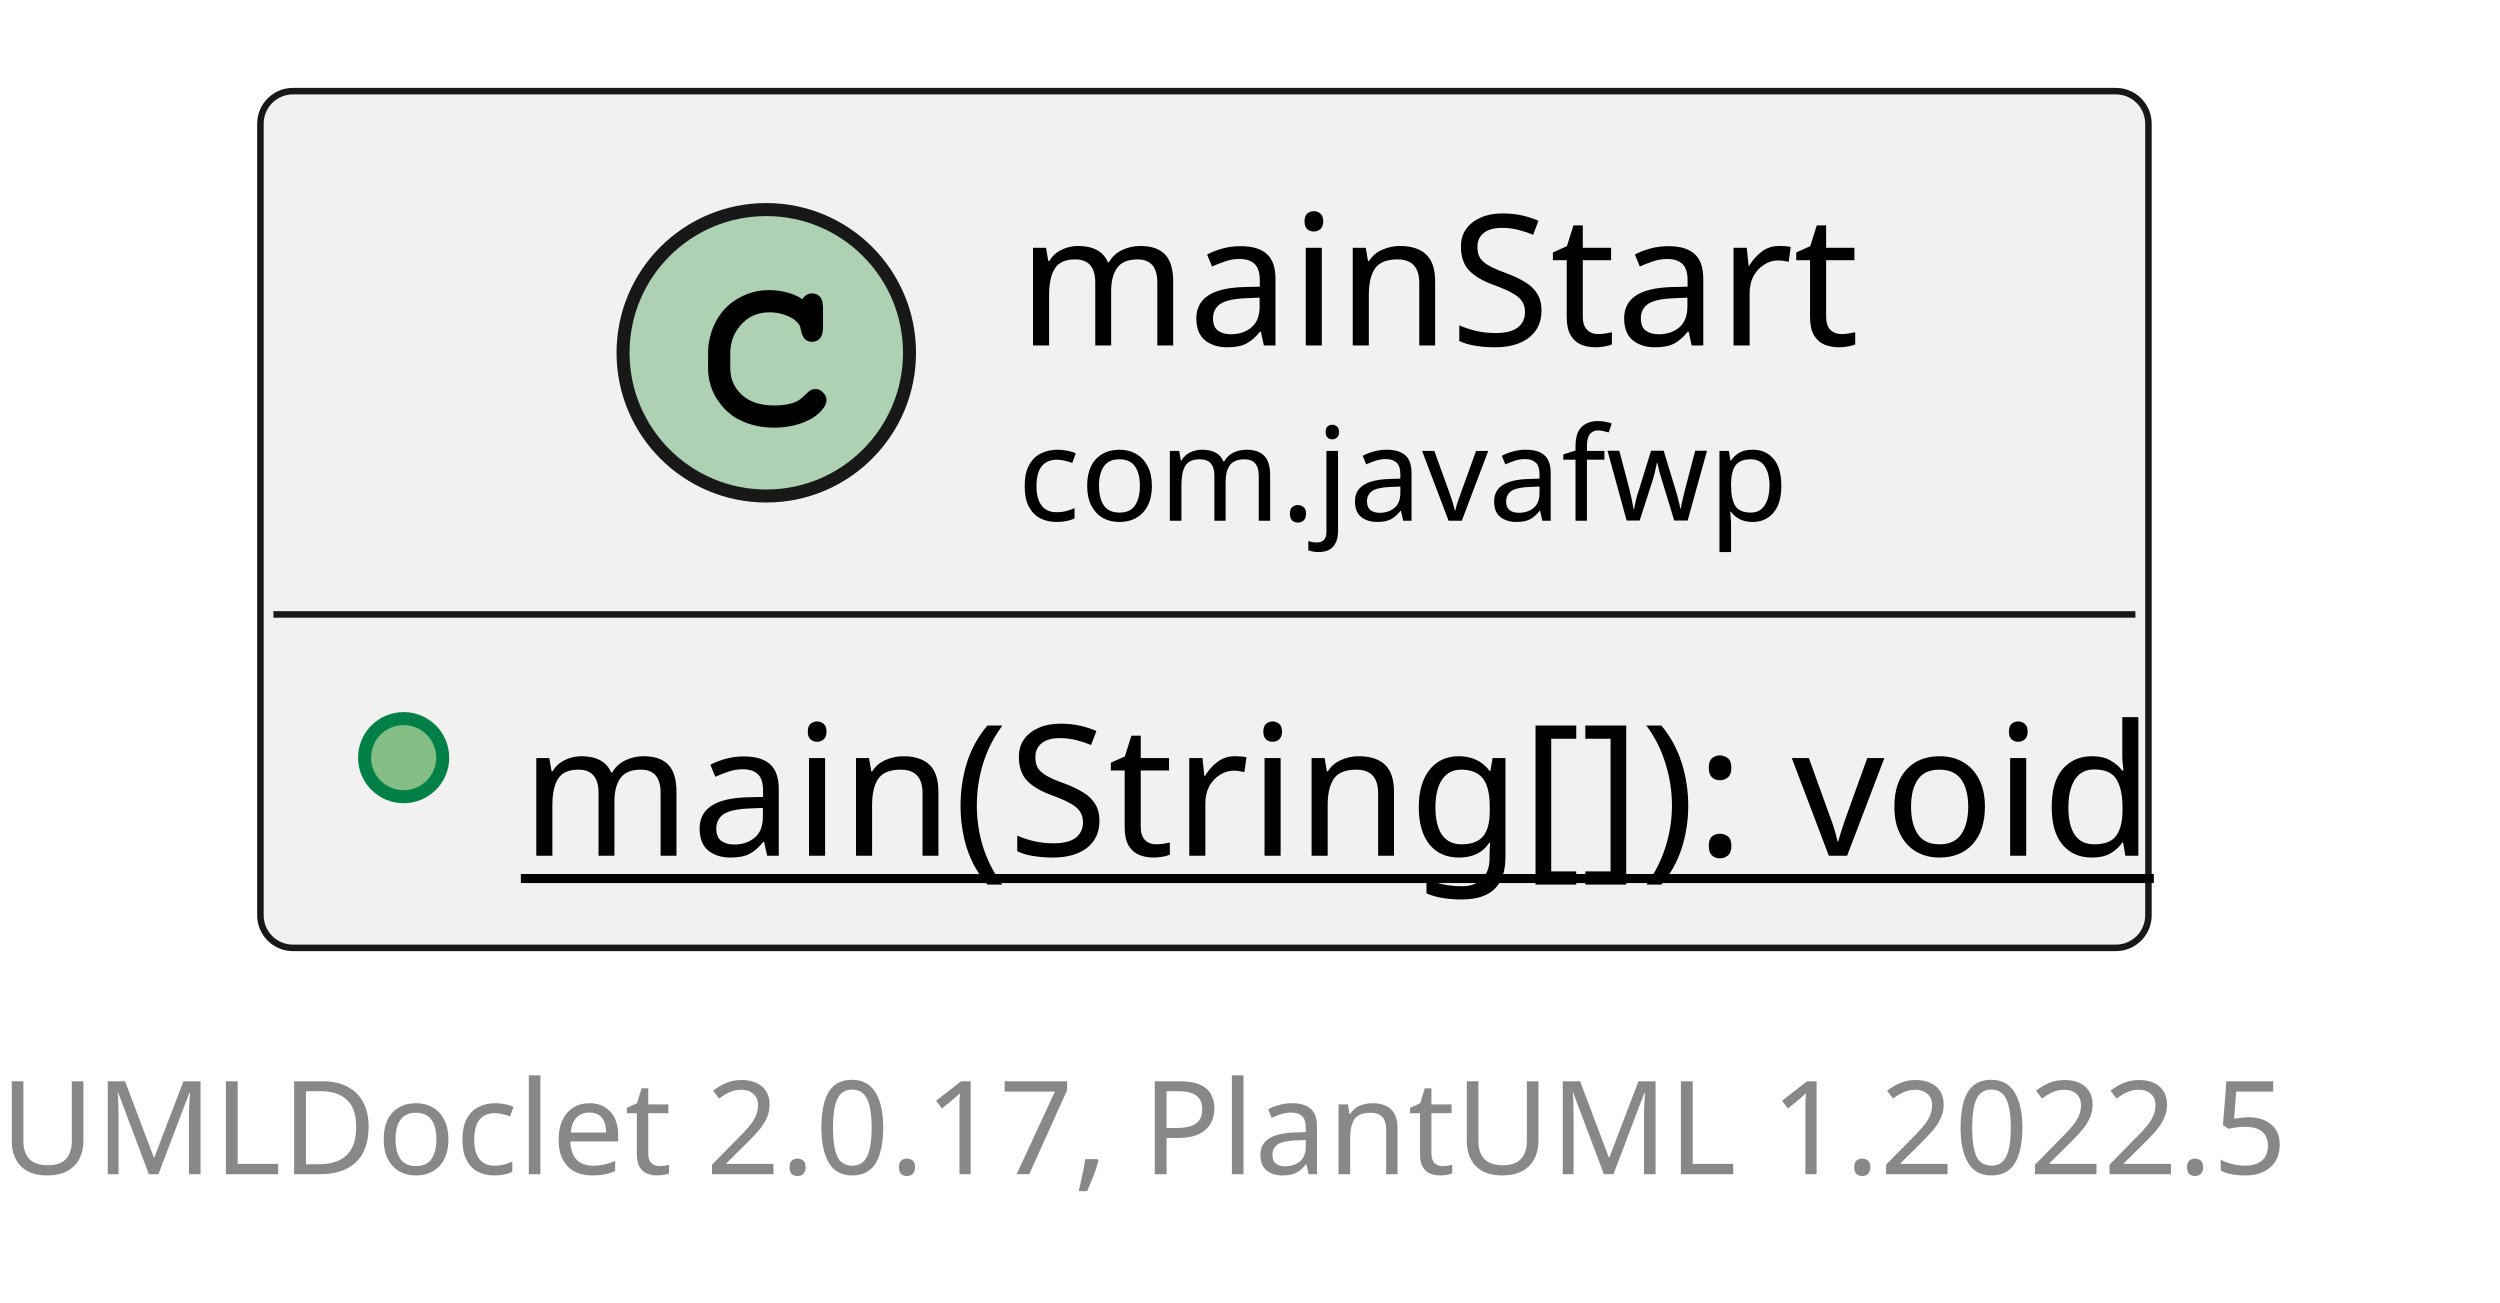
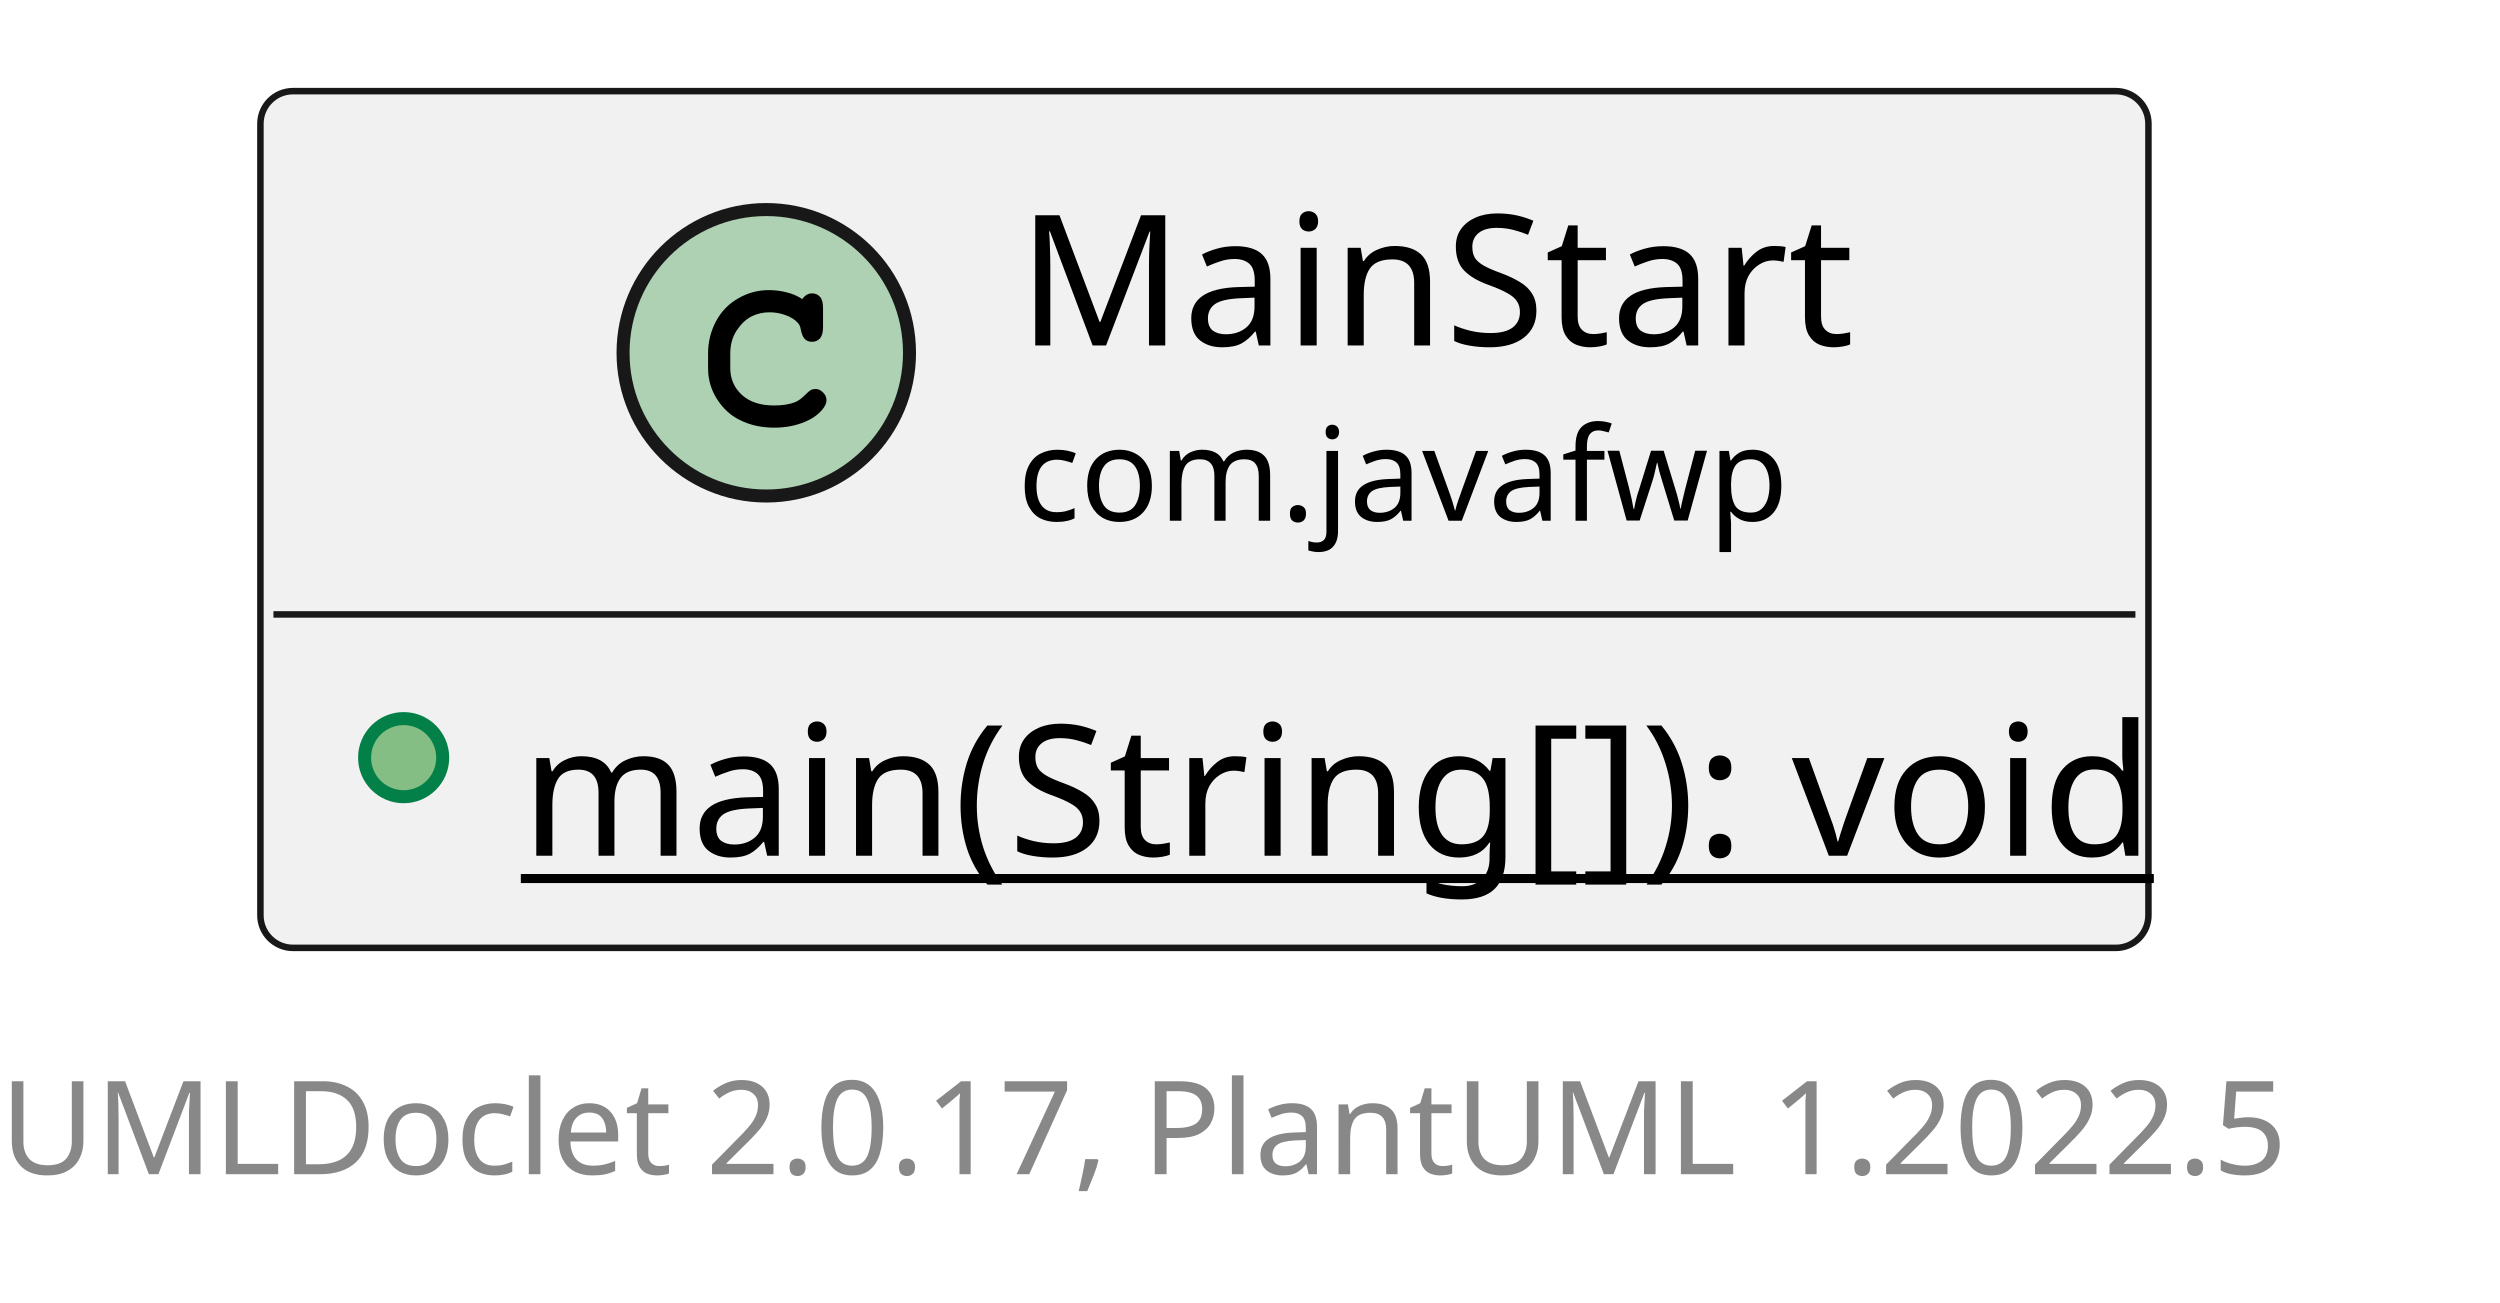
<svg xmlns="http://www.w3.org/2000/svg" xmlns:xlink="http://www.w3.org/1999/xlink" contentStyleType="text/css" height="100px" preserveAspectRatio="none" style="width:192px;height:100px;background:#FFFFFF;" version="1.1" viewBox="0 0 192 100" width="192px" zoomAndPan="magnify">
  <defs />
  <g>
    <a href="mainStart.html" target="_top" title="mainStart.html" xlink:actuate="onRequest" xlink:href="mainStart.html" xlink:show="new" xlink:title="mainStart.html" xlink:type="simple">
-       <g id="elem_com.javafwp.mainStart">
-         <rect codeLine="5" fill="#F1F1F1" height="65.797" id="com.javafwp.mainStart" rx="2.5" ry="2.5" style="stroke:#181818;stroke-width:0.5;" width="145" x="20" y="7" />
+       <g id="elem_com.javafwp.MainStart">
+         <rect codeLine="5" fill="#F1F1F1" height="65.797" id="com.javafwp.MainStart" rx="2.5" ry="2.5" style="stroke:#181818;stroke-width:0.5;" width="145" x="20" y="7" />
        <ellipse cx="58.85" cy="27.094" fill="#ADD1B2" rx="11" ry="11" style="stroke:#181818;stroke-width:1.0;" />
        <path d="M61.616,22.969 Q61.772,22.75 61.959,22.641 Q62.147,22.531 62.366,22.531 Q62.741,22.531 62.975,22.797 Q63.209,23.047 63.209,23.656 L63.209,25.109 Q63.209,25.719 62.975,25.984 Q62.741,26.25 62.366,26.25 Q62.022,26.25 61.819,26.047 Q61.616,25.859 61.506,25.344 Q61.459,24.984 61.272,24.797 Q60.944,24.422 60.334,24.203 Q59.725,23.984 59.1,23.984 Q58.334,23.984 57.694,24.312 Q57.069,24.641 56.569,25.391 Q56.084,26.141 56.084,27.172 L56.084,28.266 Q56.084,29.5 56.975,30.328 Q57.866,31.141 59.459,31.141 Q60.397,31.141 61.053,30.891 Q61.444,30.734 61.866,30.297 Q62.131,30.031 62.272,29.953 Q62.428,29.875 62.631,29.875 Q62.959,29.875 63.209,30.141 Q63.475,30.391 63.475,30.734 Q63.475,31.078 63.131,31.484 Q62.631,32.062 61.834,32.391 Q60.756,32.844 59.459,32.844 Q57.944,32.844 56.741,32.219 Q55.756,31.719 55.069,30.656 Q54.381,29.578 54.381,28.297 L54.381,27.141 Q54.381,25.812 54.991,24.672 Q55.616,23.516 56.709,22.906 Q57.803,22.281 59.038,22.281 Q59.772,22.281 60.413,22.453 Q61.069,22.609 61.616,22.969 Z " fill="#000000" />
-         <text fill="#000000" font-family="sans-serif" font-size="14" lengthAdjust="spacing" textLength="60" x="78.15" y="26.533">mainStart</text>
+         <text fill="#000000" font-family="sans-serif" font-size="14" lengthAdjust="spacing" textLength="60" x="78.15" y="26.533">MainStart</text>
        <text fill="#000000" font-family="sans-serif" font-size="10" lengthAdjust="spacing" textLength="60" x="78.15" y="39.99">com.javafwp</text>
        <line style="stroke:#181818;stroke-width:0.5;" x1="21" x2="164" y1="47.188" y2="47.188" />
        <ellipse cx="31" cy="58.188" fill="#84BE84" rx="3" ry="3" style="stroke:#038048;stroke-width:1.0;" />
        <text fill="#000000" font-family="sans-serif" font-size="14" lengthAdjust="spacing" text-decoration="underline" textLength="119" x="40" y="65.721">main(String[]): void</text>
      </g>
    </a>
    <rect height="12.578" style="stroke:#00000000;stroke-width:1.0;fill:none;" width="184" x="0" y="79.797" />
    <text fill="#888888" font-family="sans-serif" font-size="10" lengthAdjust="spacing" textLength="184" x="0" y="90.178">UMLDoclet 2.0.17, PlantUML 1.2022.5</text>
  </g>
</svg>
